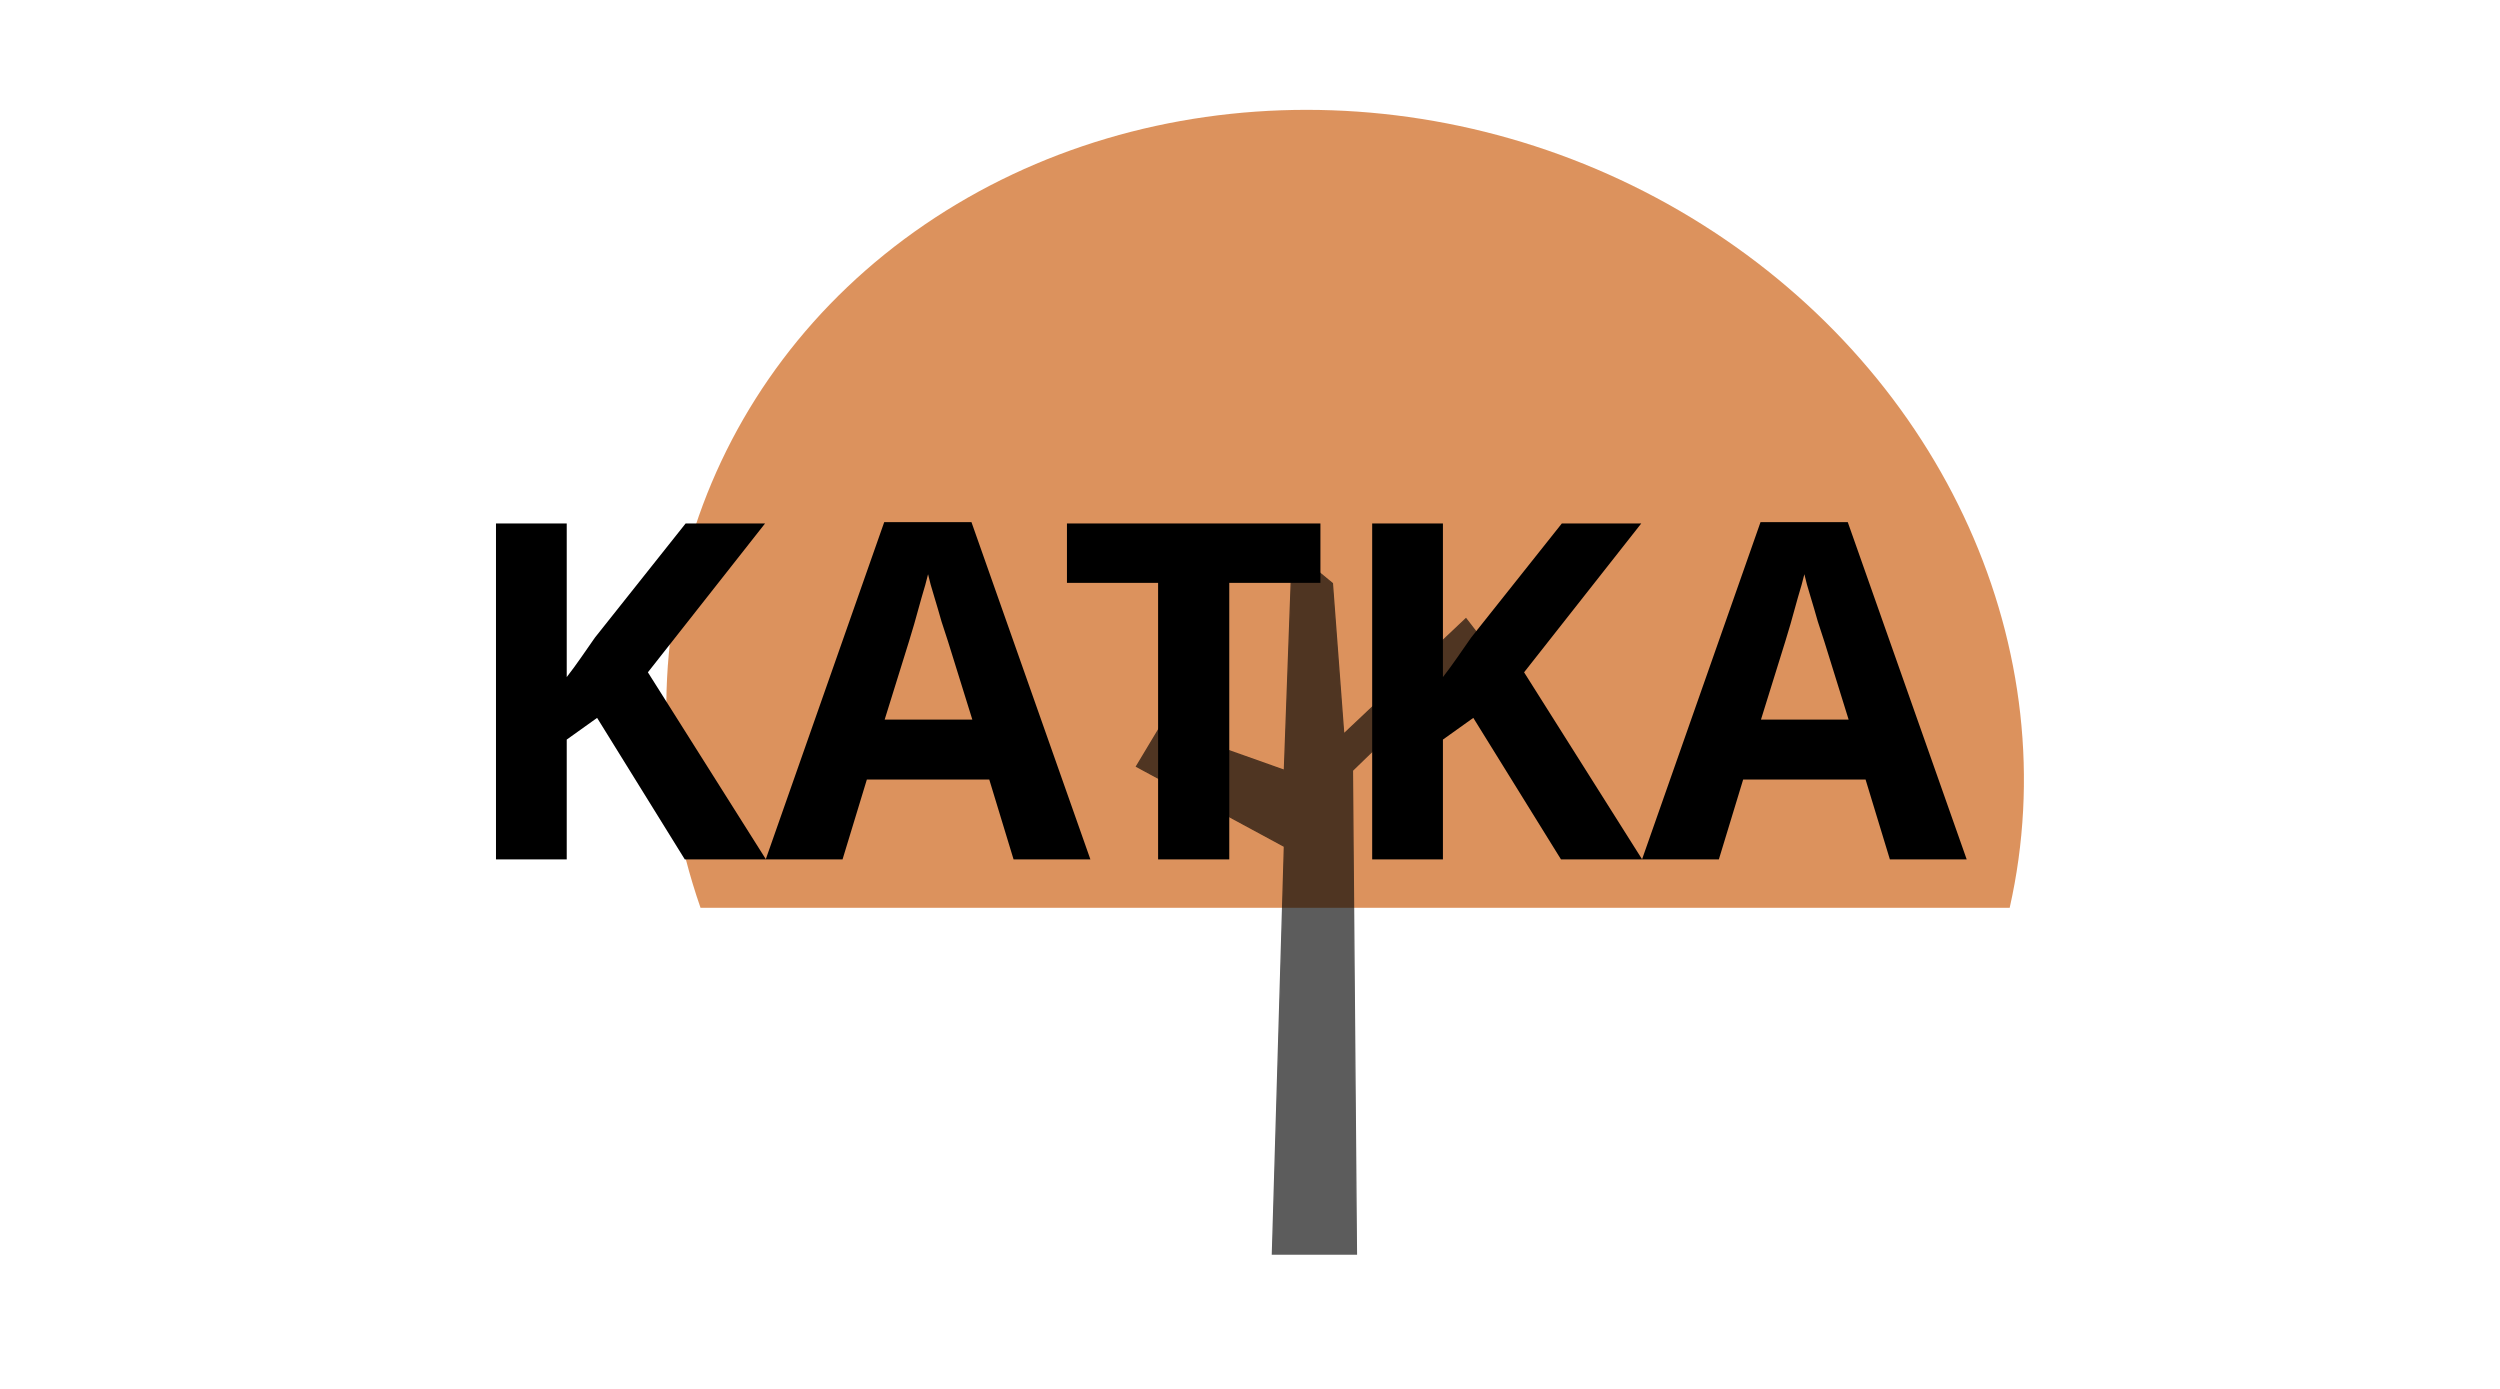
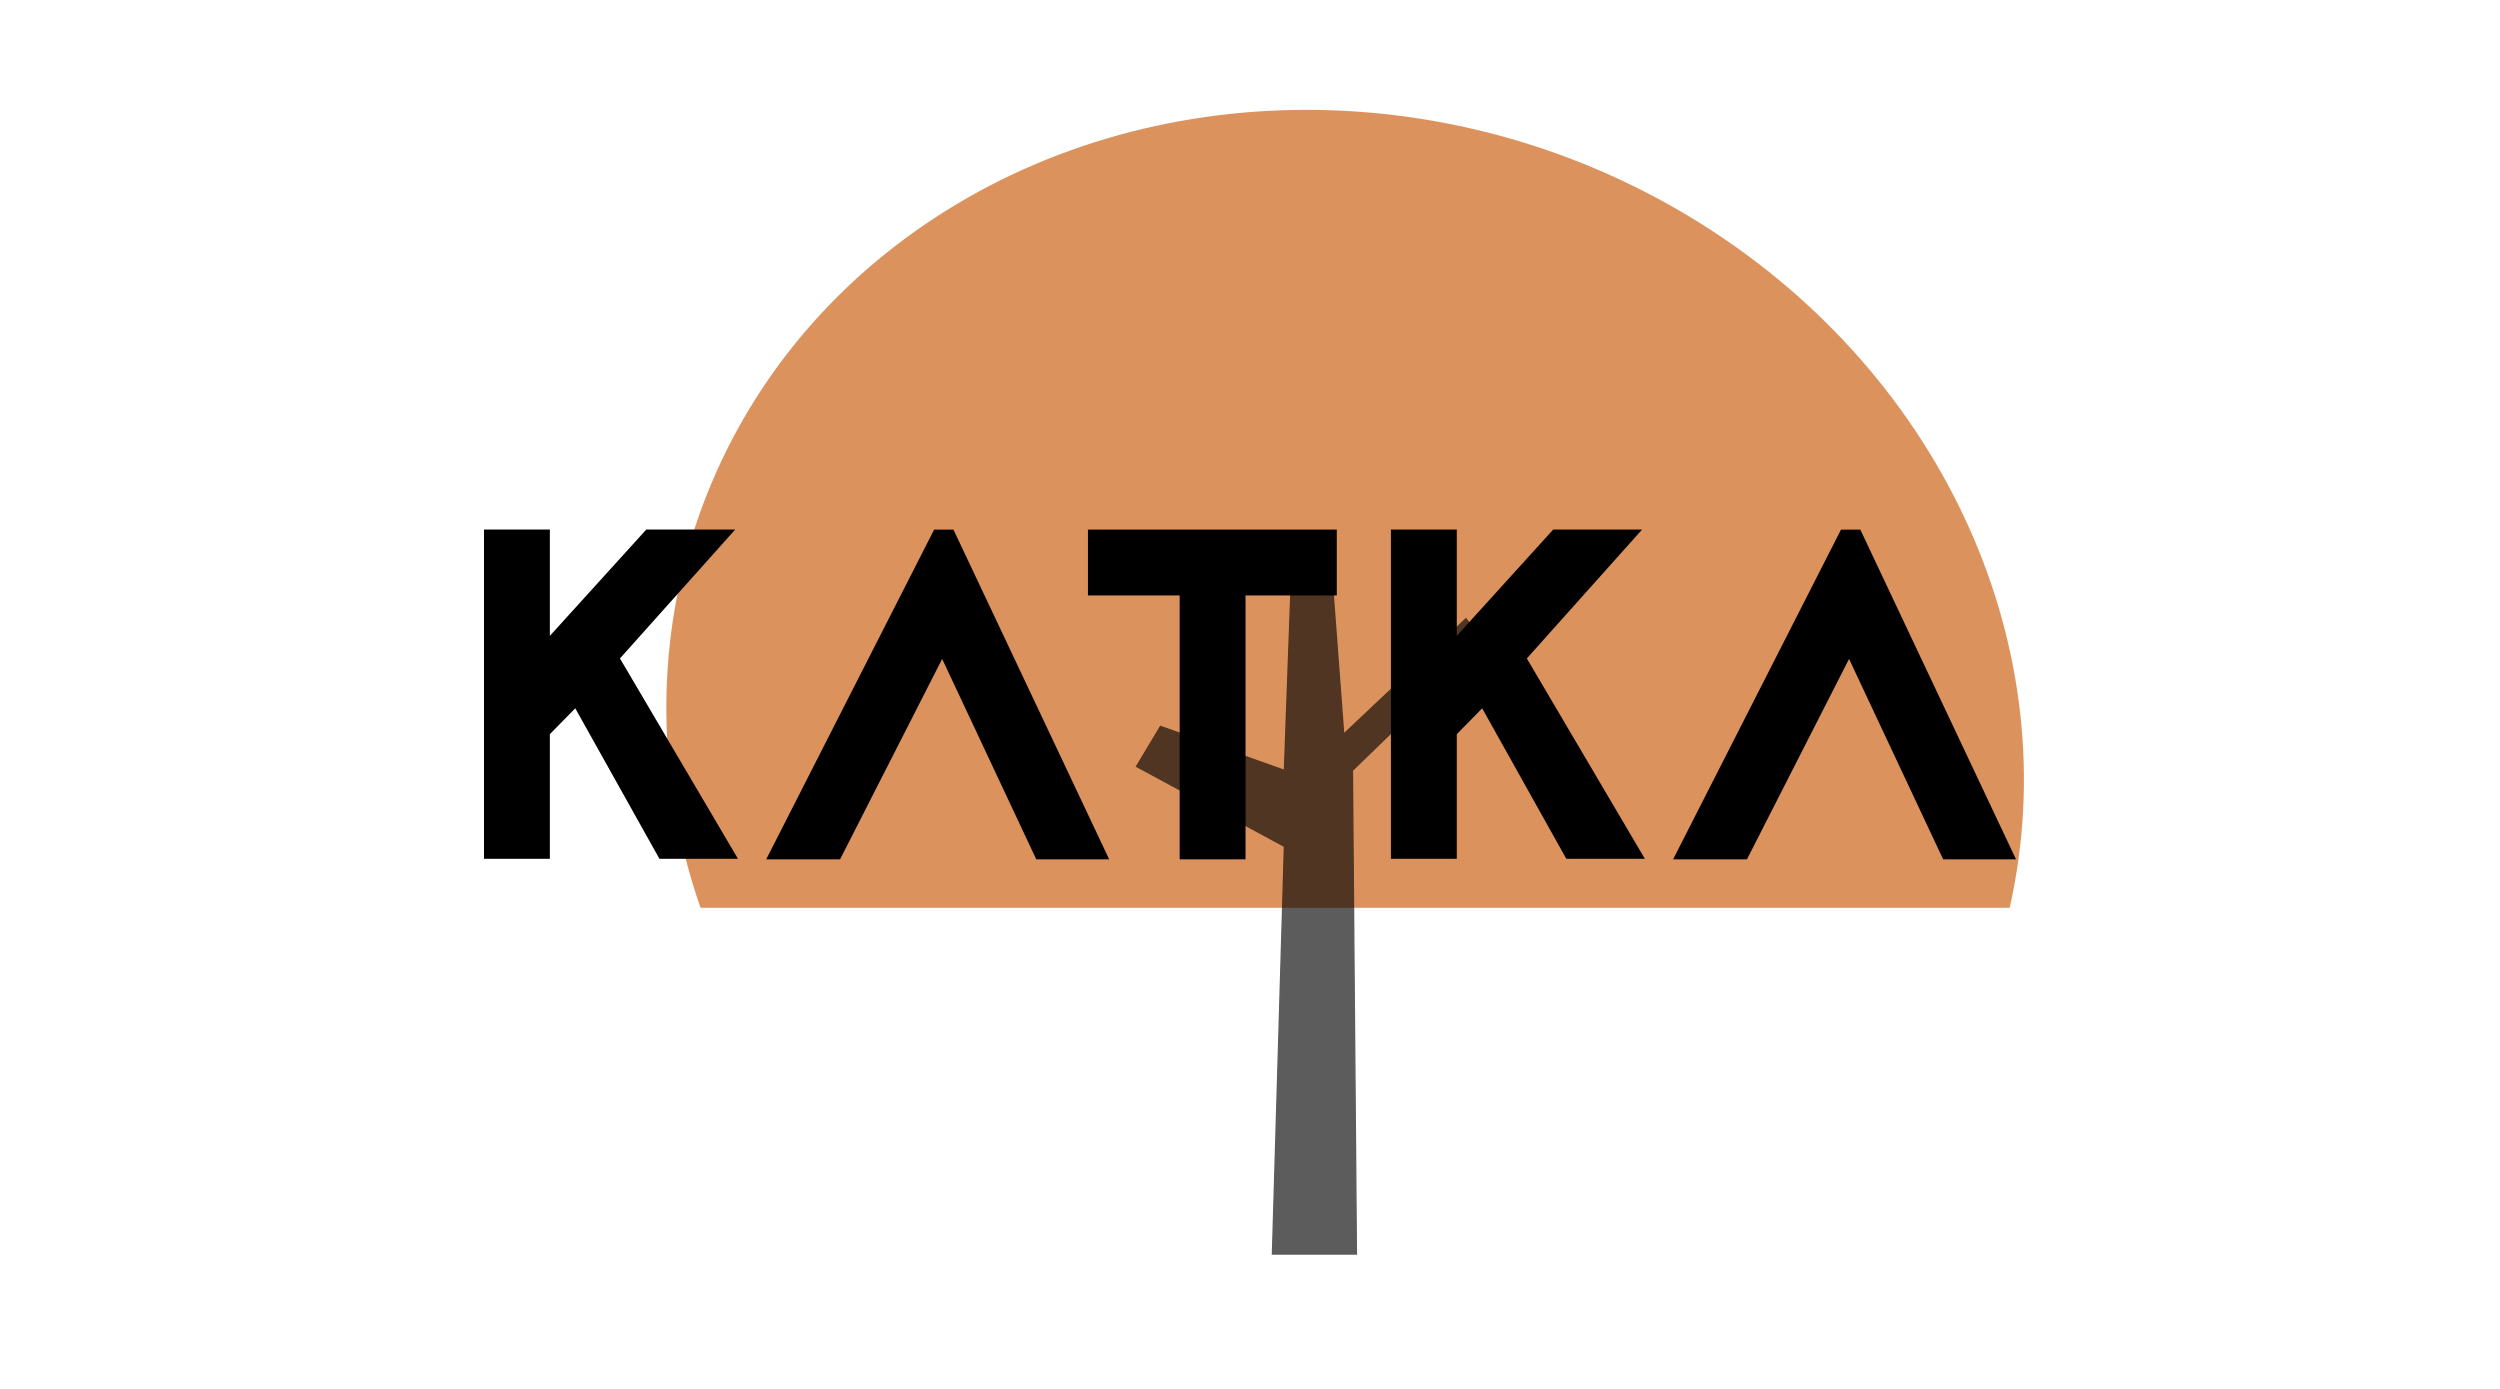
- <svg xmlns="http://www.w3.org/2000/svg" width="90mm" height="50mm" viewBox="0 0 90 50" version="1.1" id="svg4866">
+ <svg xmlns="http://www.w3.org/2000/svg" id="svg4866" version="1.1" viewBox="0 0 90 50" height="50mm" width="90mm">
  <defs id="defs4860" />
  <g id="layer1">
-     <g id="g12484" transform="translate(-16.889,1.247071)">
-       <path style="opacity:0.639;fill:#c95501;fill-opacity:1;stroke-width:0.091" id="path1631-63-2" transform="matrix(0.9708448,0.2397091,-0.2201293,0.9754707,0,0)" d="m 48.004,20.427 a 24.642,22.596 0 0 1 2.464,-25.823 24.642,22.596 0 0 1 27.305,-6.709 24.642,22.596 0 0 1 16.214,21.233" />
-       <path style="opacity:0.639;fill:#000000;fill-opacity:1;stroke:#000000;stroke-width:0.05px;stroke-linecap:butt;stroke-linejoin:miter;stroke-opacity:1" d="m 63.417,18.574 1.437,1.184 0.408,5.427 4.401,-4.156 0.66,0.855 -4.748,4.604 0.144,17.41 h -3.022 l 0.432,-14.676 -5.324,-2.878 0.863,-1.439 4.46,1.583 z" id="path1661-2-06" />
+     <g transform="translate(-16.889,1.247071)" id="g12484">
+       <path d="m 48.004,20.427 a 24.642,22.596 0 0 1 2.464,-25.823 24.642,22.596 0 0 1 27.305,-6.709 24.642,22.596 0 0 1 16.214,21.233" transform="matrix(0.9708448,0.2397091,-0.2201293,0.9754707,0,0)" id="path1631-63-2" style="opacity:0.639;fill:#c95501;fill-opacity:1;stroke-width:0.091" />
+       <path id="path1661-2-06" d="m 63.417,18.574 1.437,1.184 0.408,5.427 4.401,-4.156 0.66,0.855 -4.748,4.604 0.144,17.41 h -3.022 l 0.432,-14.676 -5.324,-2.878 0.863,-1.439 4.46,1.583 z" style="opacity:0.639;fill:#000000;fill-opacity:1;stroke:#000000;stroke-width:0.05px;stroke-linecap:butt;stroke-linejoin:miter;stroke-opacity:1" />
    </g>
-     <g style="opacity:1" transform="matrix(0.5036231,0,0,0.5036231,20.48554,8.06994)" id="g8950" />
-     <text xml:space="preserve" style="font-style:normal;font-variant:normal;font-weight:bold;font-stretch:normal;font-size:6.161px;line-height:1.25;font-family:sans-serif;-inkscape-font-specification:'sans-serif Bold';letter-spacing:0px;word-spacing:0px;fill:#000000;fill-opacity:1;stroke:none;stroke-width:0.154" x="-33.475" y="27.776" id="text8026-6-3-6">
-       <tspan id="tspan8024-6-5-7" x="-33.475" y="27.776" style="font-style:normal;font-variant:normal;font-weight:normal;font-stretch:normal;font-size:14.787px;font-family:'Jaapokki subtract';-inkscape-font-specification:'Jaapokki subtract';stroke-width:0.154" />
+     <g id="g8950" transform="matrix(0.5036231,0,0,0.5036231,20.48554,8.06994)" style="opacity:1" />
+     <text id="text8026-6-3-6" y="27.776" x="-33.475" style="font-style:normal;font-variant:normal;font-weight:bold;font-stretch:normal;font-size:6.161px;line-height:1.25;font-family:sans-serif;-inkscape-font-specification:'sans-serif Bold';letter-spacing:0px;word-spacing:0px;fill:#000000;fill-opacity:1;stroke:none;stroke-width:0.154" xml:space="preserve">
+       <tspan style="font-style:normal;font-variant:normal;font-weight:normal;font-stretch:normal;font-size:14.787px;font-family:'Jaapokki subtract';-inkscape-font-specification:'Jaapokki subtract';stroke-width:0.154" y="27.776" x="-33.475" id="tspan8024-6-5-7" />
    </text>
-     <text xml:space="preserve" style="font-style:normal;font-variant:normal;font-weight:bold;font-stretch:normal;font-size:16.933px;line-height:1.25;font-family:'Jaapokki subtract';-inkscape-font-specification:'Jaapokki subtract, Bold';font-variant-ligatures:normal;font-variant-caps:normal;font-variant-numeric:normal;font-variant-east-asian:normal;stroke-width:0.265" x="16.324" y="30.935" id="text3052-2-96-1-0-4-3-1">
-       <tspan id="tspan3050-5-02-1-3-0-9-9" x="16.324" y="30.935" style="font-style:normal;font-variant:normal;font-weight:bold;font-stretch:normal;font-size:16.933px;font-family:'Jaapokki subtract';-inkscape-font-specification:'Jaapokki subtract, Bold';font-variant-ligatures:normal;font-variant-caps:normal;font-variant-numeric:normal;font-variant-east-asian:normal;stroke-width:0.265">KATKA</tspan>
-     </text>
+     <g style="font-style:normal;font-variant:normal;font-weight:bold;font-stretch:normal;font-size:16.933px;line-height:1.25;font-family:'Jaapokki subtract';-inkscape-font-specification:'Jaapokki subtract, Bold';font-variant-ligatures:normal;font-variant-caps:normal;font-variant-numeric:normal;font-variant-east-asian:normal;stroke-width:0.265" id="text3052-2-96-1-0-4-3-1" aria-label="KATKA">
+       <path id="path13827" style="font-style:normal;font-variant:normal;font-weight:bold;font-stretch:normal;font-size:16.933px;font-family:'Jaapokki subtract';-inkscape-font-specification:'Jaapokki subtract, Bold';font-variant-ligatures:normal;font-variant-caps:normal;font-variant-numeric:normal;font-variant-east-asian:normal;stroke-width:0.265" d="m 23.74,30.918 h 2.828 l -4.25,-7.214 4.149,-4.64 H 23.266 l -3.471,3.827 v -3.827 h -2.371 v 11.853 h 2.371 v -4.487 l 0.914,-0.931 z" />
+       <path id="path13829" style="font-style:normal;font-variant:normal;font-weight:bold;font-stretch:normal;font-size:16.933px;font-family:'Jaapokki subtract';-inkscape-font-specification:'Jaapokki subtract, Bold';font-variant-ligatures:normal;font-variant-caps:normal;font-variant-numeric:normal;font-variant-east-asian:normal;stroke-width:0.265" d="m 33.629,19.065 -6.045,11.87 h 2.659 l 3.675,-7.214 3.387,7.214 h 2.625 L 34.324,19.065 Z" />
+       <path id="path13831" style="font-style:normal;font-variant:normal;font-weight:bold;font-stretch:normal;font-size:16.933px;font-family:'Jaapokki subtract';-inkscape-font-specification:'Jaapokki subtract, Bold';font-variant-ligatures:normal;font-variant-caps:normal;font-variant-numeric:normal;font-variant-east-asian:normal;stroke-width:0.265" d="m 39.166,19.065 v 2.371 h 3.302 v 9.5 h 2.371 V 21.436 h 3.285 v -2.371 z" />
+       <path id="path13833" style="font-style:normal;font-variant:normal;font-weight:bold;font-stretch:normal;font-size:16.933px;font-family:'Jaapokki subtract';-inkscape-font-specification:'Jaapokki subtract, Bold';font-variant-ligatures:normal;font-variant-caps:normal;font-variant-numeric:normal;font-variant-east-asian:normal;stroke-width:0.265" d="m 56.388,30.918 h 2.828 l -4.25,-7.214 4.149,-4.64 h -3.2 l -3.471,3.827 v -3.827 h -2.371 v 11.853 h 2.371 v -4.487 l 0.914,-0.931 z" />
+       <path id="path13835" style="font-style:normal;font-variant:normal;font-weight:bold;font-stretch:normal;font-size:16.933px;font-family:'Jaapokki subtract';-inkscape-font-specification:'Jaapokki subtract, Bold';font-variant-ligatures:normal;font-variant-caps:normal;font-variant-numeric:normal;font-variant-east-asian:normal;stroke-width:0.265" d="m 66.277,19.065 -6.045,11.87 h 2.659 l 3.675,-7.214 3.387,7.214 H 72.576 L 66.971,19.065 Z" />
+     </g>
  </g>
</svg>
